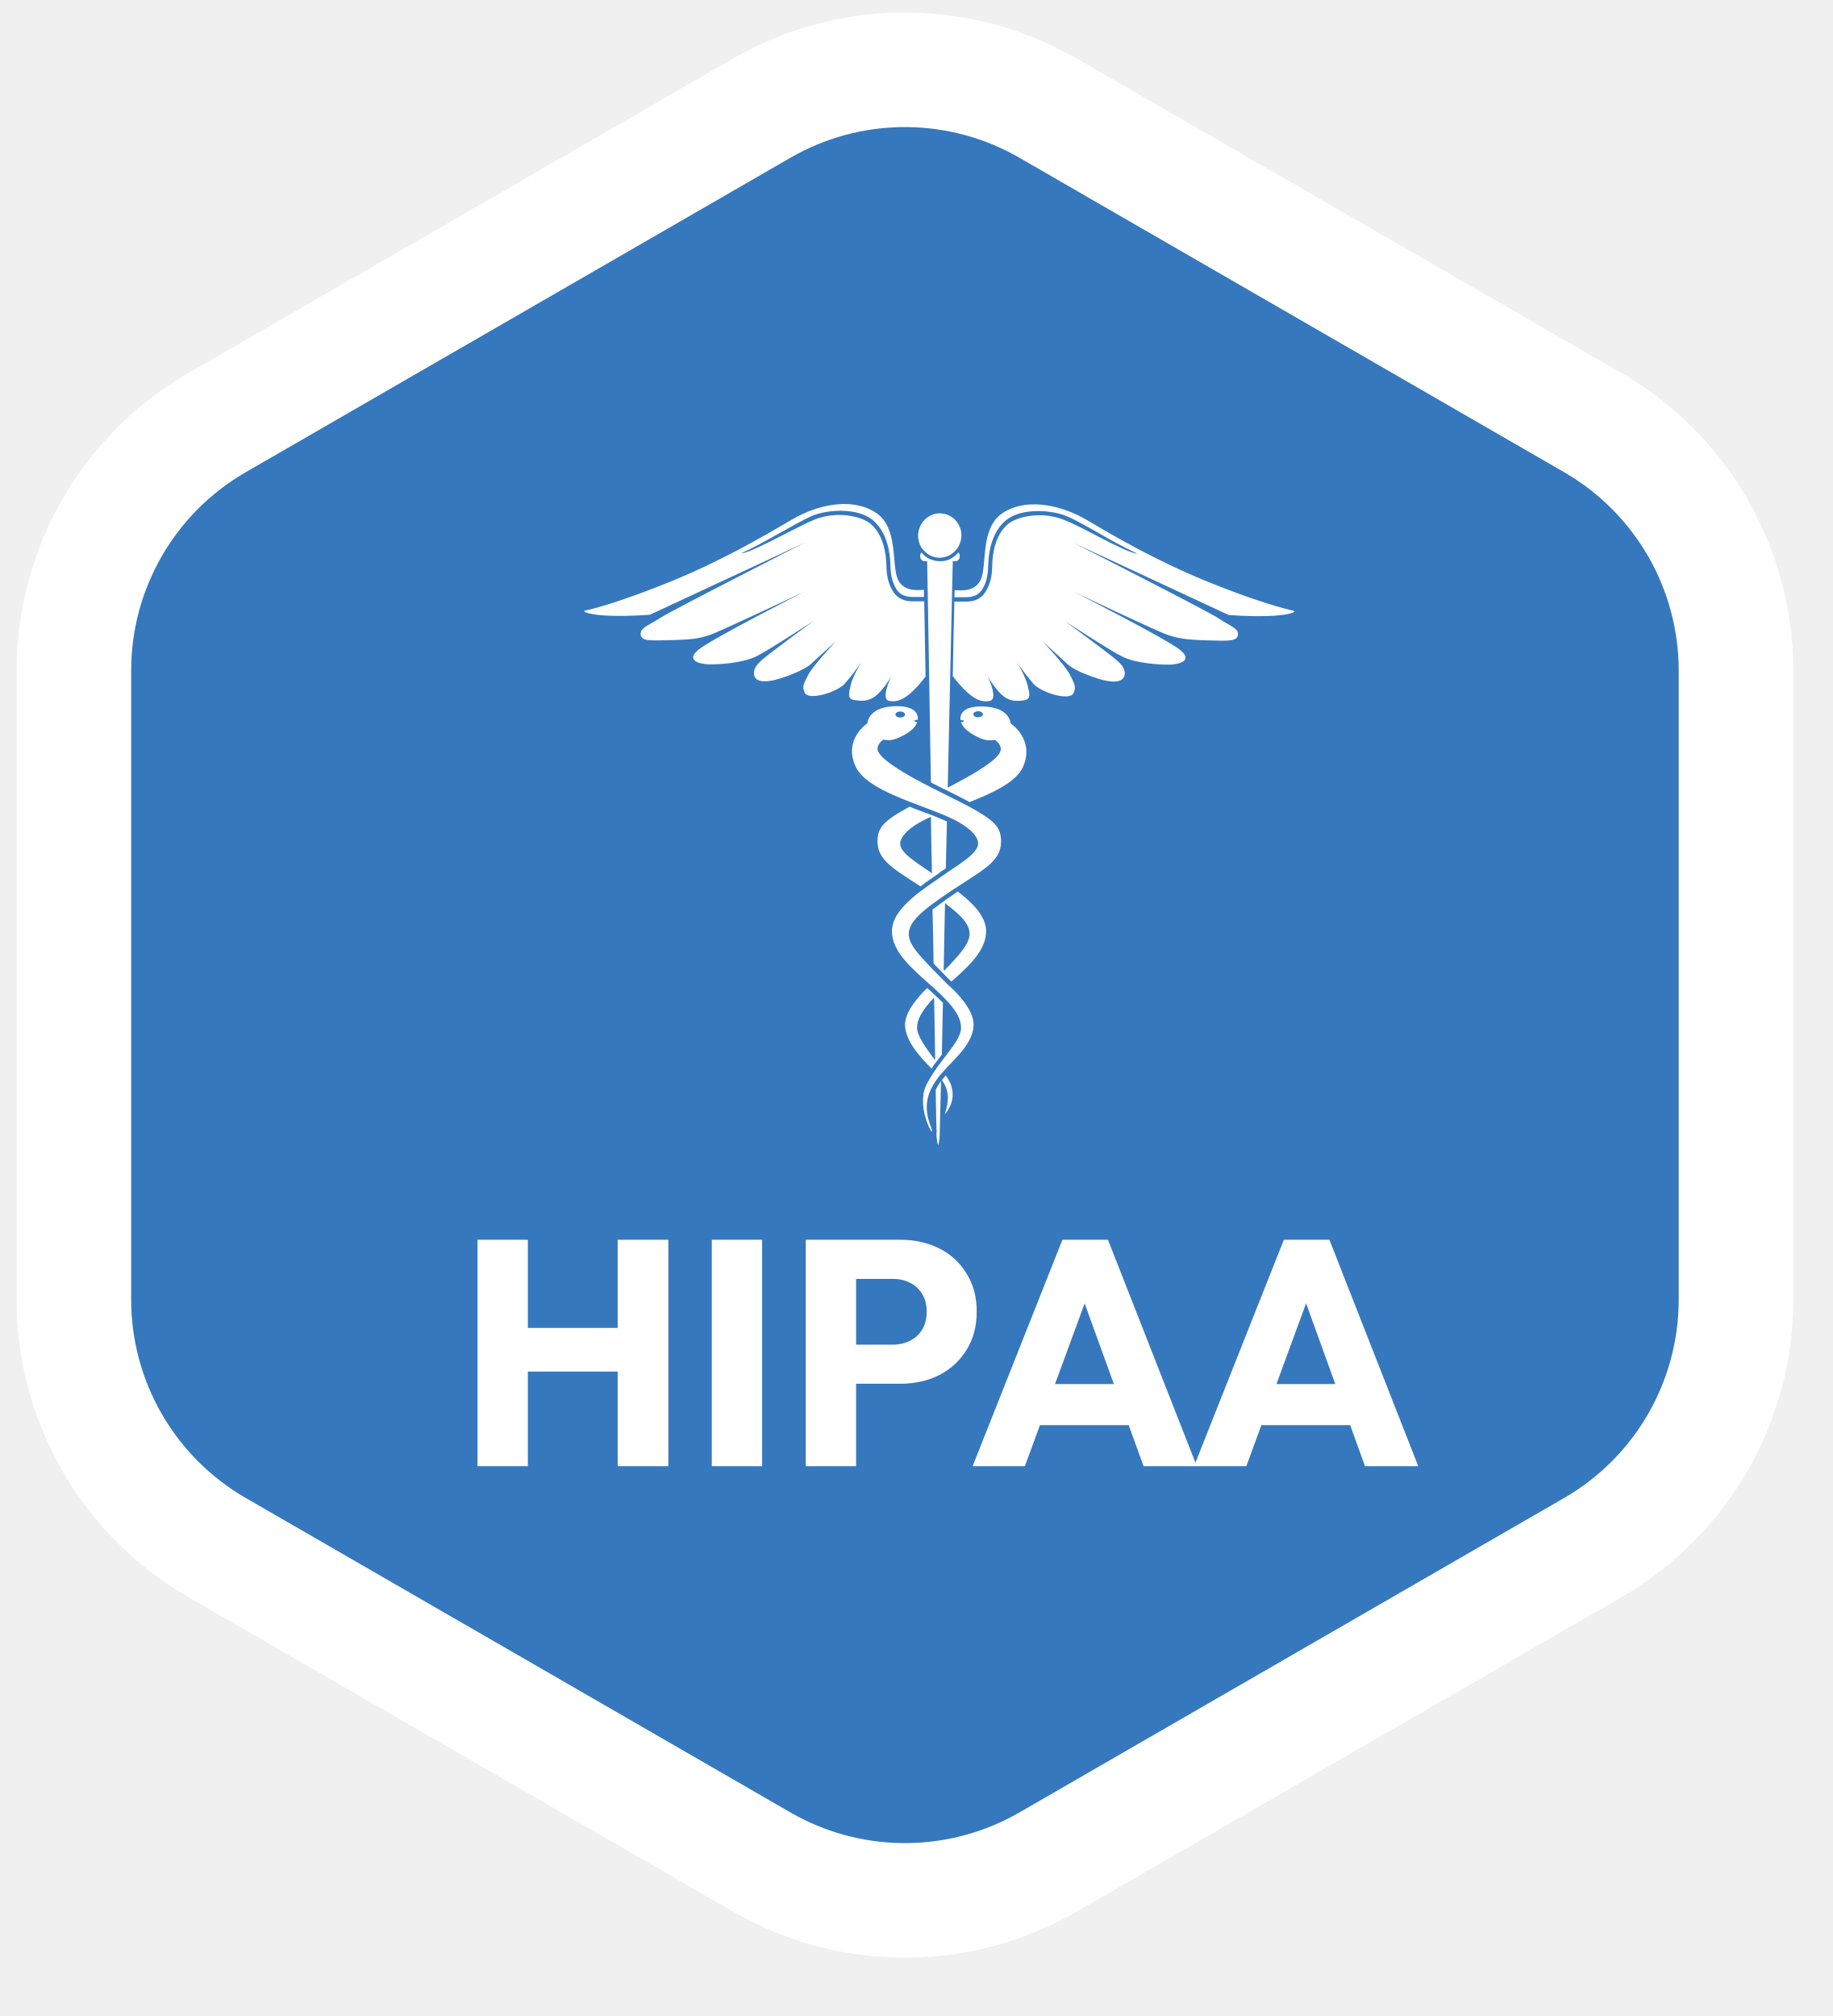
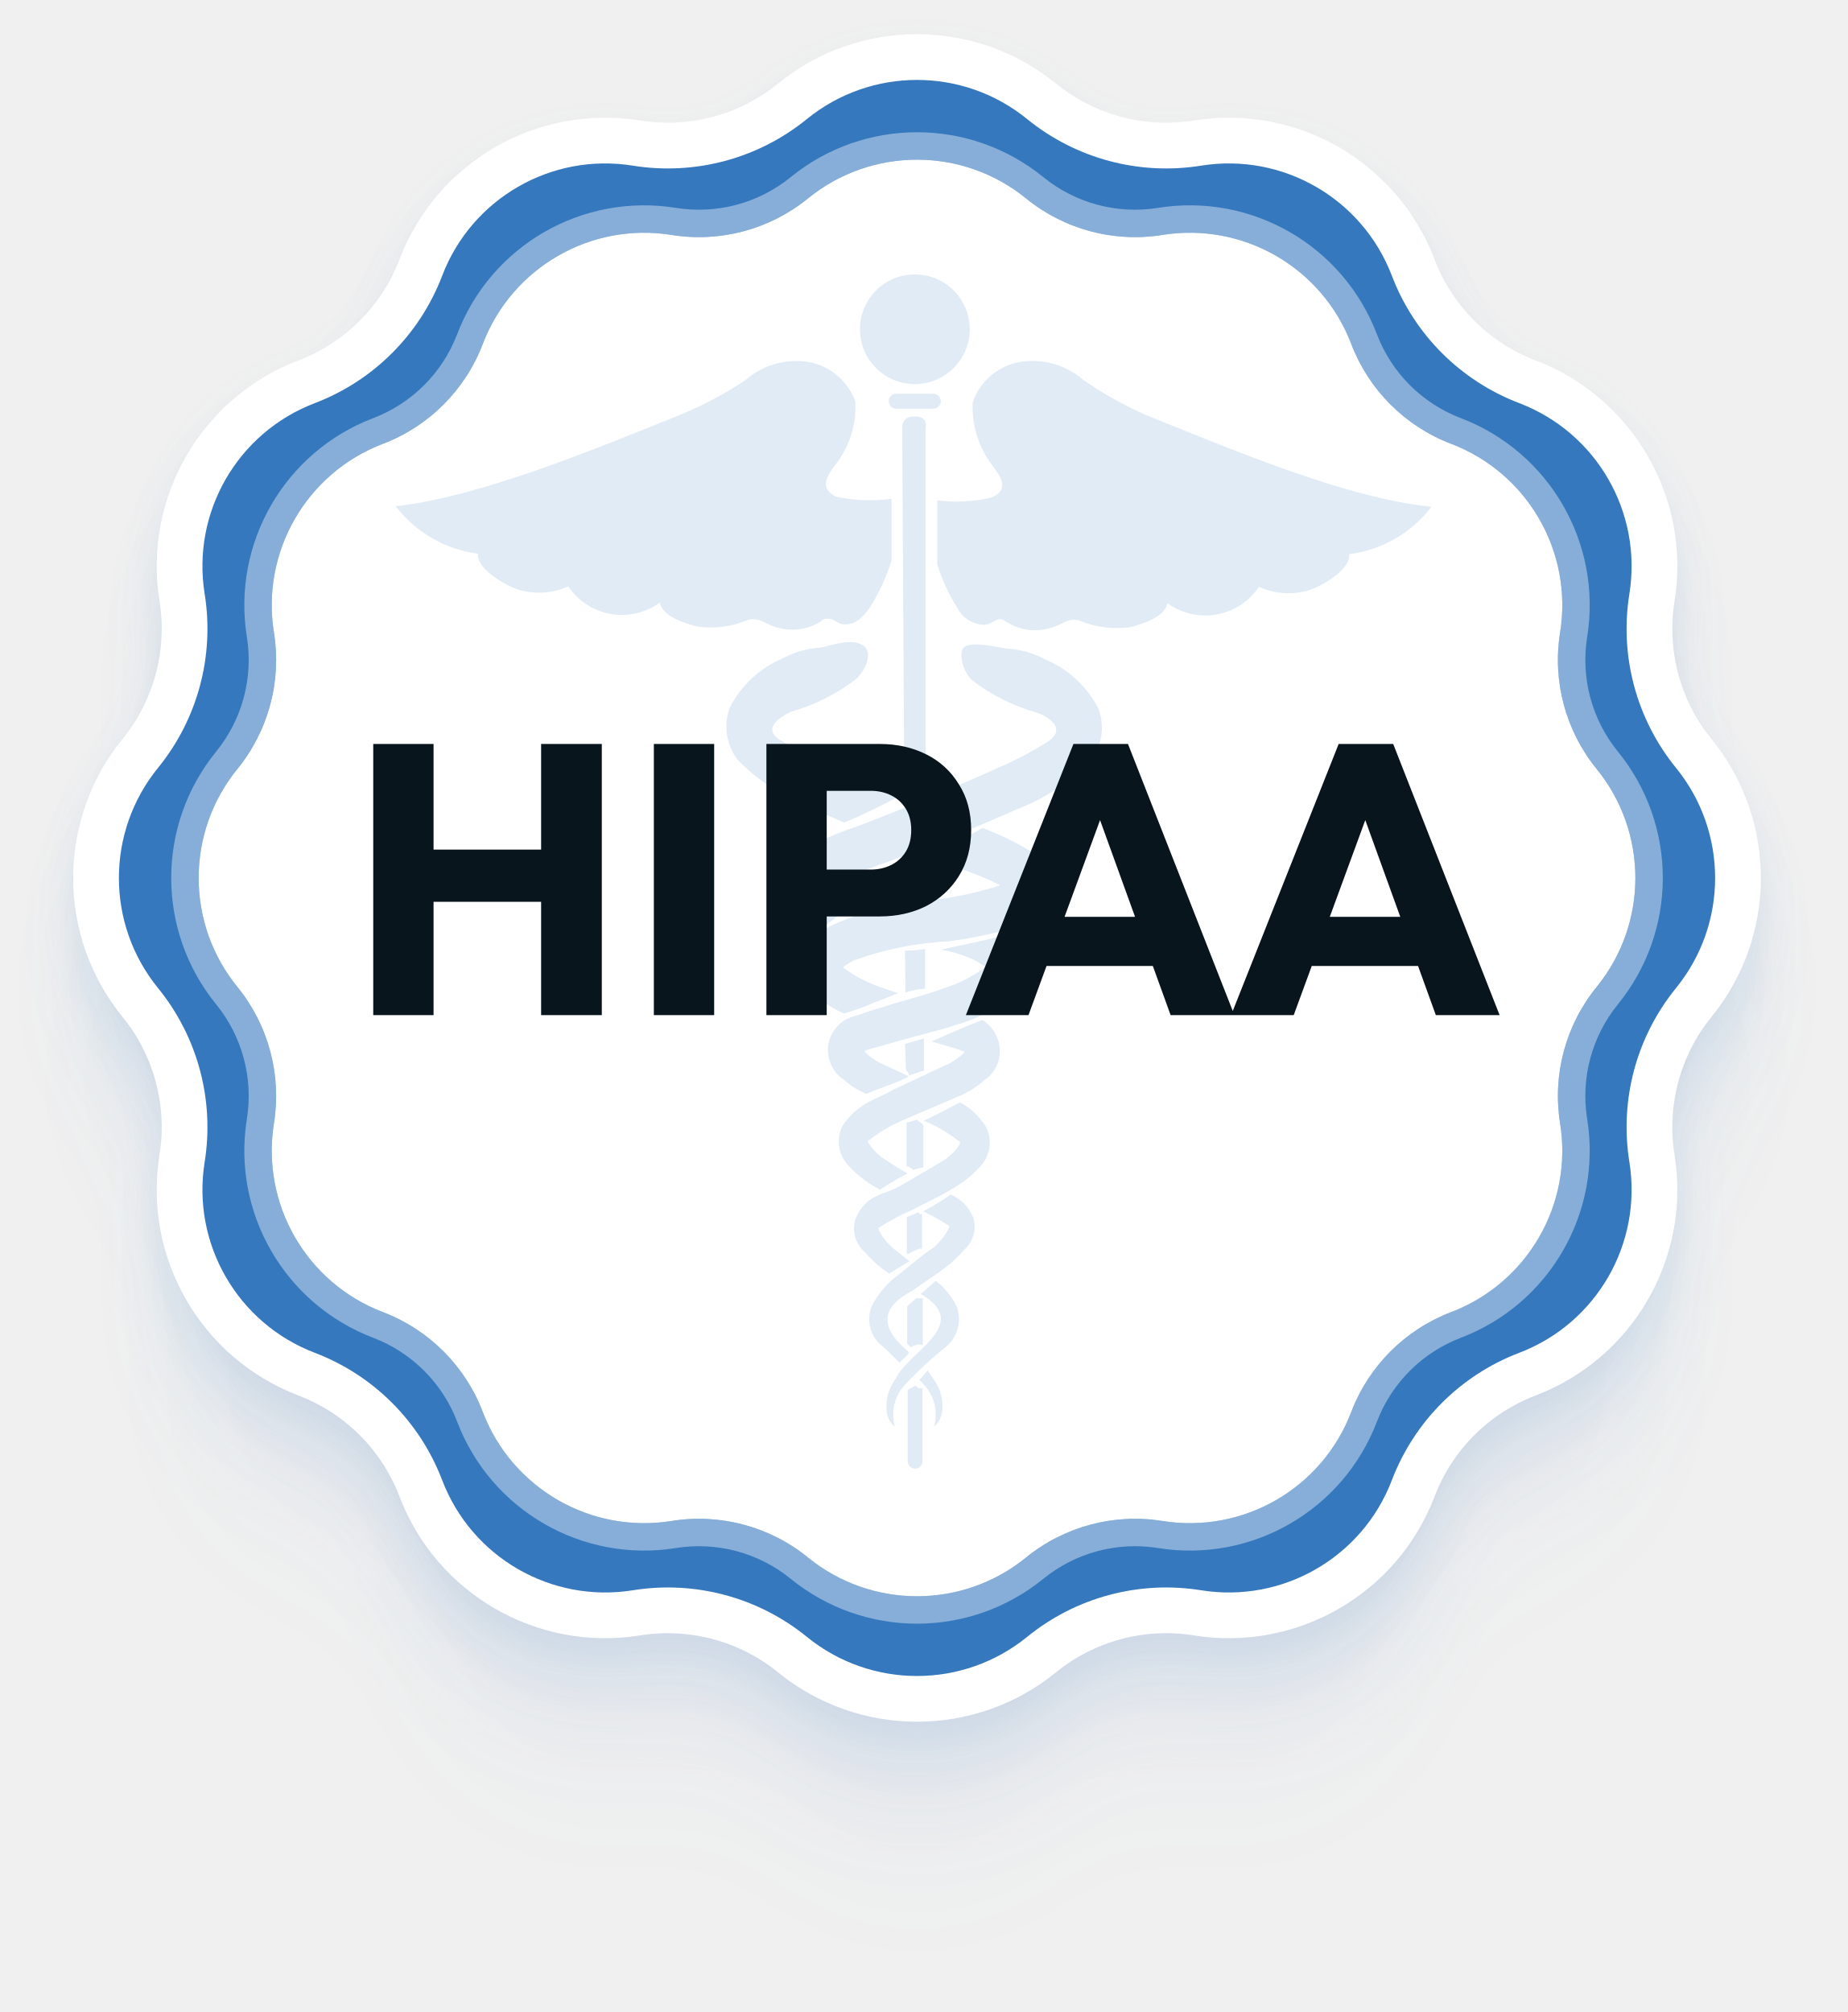
- <svg xmlns="http://www.w3.org/2000/svg" width="80" height="88" viewBox="0 0 80 88" fill="none">
-   <path d="M33.615 4.519C37.414 2.491 42.003 2.559 45.75 4.722L69.525 18.448C73.393 20.681 75.775 24.808 75.775 29.273V56.727C75.775 61.192 73.393 65.319 69.525 67.552L45.75 81.278C42.003 83.441 37.414 83.509 33.615 81.481L33.25 81.278L9.475 67.552C5.607 65.319 3.225 61.192 3.225 56.727V29.273C3.225 24.808 5.607 20.681 9.475 18.448L33.25 4.722L33.615 4.519Z" fill="#3578BE" stroke="white" stroke-width="5" />
-   <path d="M40.843 47.571C40.855 48.405 40.866 49.012 40.878 49.309C40.889 49.345 40.889 49.393 40.878 49.428V49.512C40.878 49.679 40.901 49.845 40.948 50C40.994 49.845 41.017 49.679 41.017 49.512C41.017 49.452 41.041 48.583 41.076 47.19C41.064 47.202 41.052 47.214 41.052 47.226C40.971 47.333 40.901 47.452 40.843 47.571ZM38.421 30.189C38.607 29.987 38.782 29.749 38.91 29.499C38.817 29.713 38.456 30.523 38.805 30.594C39.189 30.665 39.62 30.546 40.4 29.534C40.377 28.237 40.354 27.106 40.342 26.248H39.865C39.632 26.248 39.248 26.225 38.992 25.832C38.712 25.403 38.7 24.963 38.689 24.641C38.677 24.177 38.561 23.332 37.99 22.855C37.594 22.534 36.523 22.284 35.533 22.689C35.207 22.82 34.555 23.165 33.915 23.486C33.333 23.784 32.588 24.153 32.355 24.153C32.739 23.974 33.251 23.713 33.81 23.391C34.45 23.034 35.126 22.653 35.464 22.51C36.139 22.236 37.431 22.153 38.095 22.701C38.724 23.224 38.852 24.129 38.863 24.617C38.875 24.939 38.887 25.332 39.131 25.725C39.352 26.058 39.702 26.058 39.911 26.058H40.331V25.748C39.958 25.772 39.422 25.796 39.189 25.284C38.91 24.665 39.213 23.082 38.281 22.415C37.35 21.748 35.859 21.915 34.532 22.701C33.216 23.474 31.47 24.486 29.316 25.367C27.162 26.248 25.823 26.606 25.567 26.641C25.322 26.689 25.764 26.856 26.684 26.88C27.604 26.903 28.373 26.832 28.373 26.832L35.126 23.689C35.126 23.689 29.304 26.653 28.815 26.975C28.326 27.296 27.93 27.403 27.965 27.701C28 27.999 28.373 27.963 29.397 27.939C30.422 27.915 30.643 27.82 30.992 27.713C31.342 27.606 35.126 25.82 35.126 25.82C35.126 25.82 31.074 27.88 30.492 28.356C29.91 28.832 30.538 28.987 30.934 28.999C31.342 29.011 32.425 28.951 33.03 28.642C33.636 28.332 35.522 27.094 35.522 27.094C35.522 27.094 33.659 28.463 33.298 28.773C33.007 29.023 32.855 29.237 32.925 29.499C33.03 29.832 33.589 29.796 34.334 29.523C34.334 29.523 35.103 29.249 35.394 28.987C35.685 28.713 36.5 27.975 36.5 27.975C36.5 27.975 35.533 28.999 35.289 29.439C35.056 29.88 35.009 29.987 35.126 30.237C35.289 30.594 36.523 30.225 36.872 29.844C37.129 29.546 37.373 29.237 37.594 28.903C37.594 28.903 37.222 29.523 37.14 29.88C37.059 30.237 36.965 30.523 37.303 30.558C37.676 30.618 38.025 30.63 38.421 30.189ZM40.726 38.297C40.761 38.273 40.796 38.249 40.831 38.225C40.901 38.178 40.959 38.142 41.006 38.094C41.099 38.035 41.192 37.964 41.285 37.904C41.297 37.225 41.32 36.535 41.332 35.856C41.145 35.773 40.948 35.69 40.738 35.606C40.726 35.606 40.715 35.594 40.703 35.594C40.68 35.582 40.668 35.582 40.645 35.571C40.505 35.523 40.377 35.463 40.226 35.416C40.051 35.344 39.876 35.285 39.702 35.213C38.537 35.844 38.304 36.142 38.304 36.725C38.304 37.547 38.992 37.916 40.179 38.69C40.365 38.547 40.552 38.416 40.726 38.297ZM39.294 36.833C39.294 36.833 39.213 36.309 40.528 35.702C40.563 35.69 40.598 35.666 40.633 35.654C40.645 36.475 40.657 37.297 40.68 38.118C40.028 37.666 39.294 37.237 39.294 36.833ZM41.285 46.94C41.227 47.012 41.169 47.083 41.111 47.143C41.448 47.607 41.425 48.059 41.239 48.643C41.413 48.44 41.763 47.928 41.472 47.262C41.413 47.155 41.355 47.047 41.285 46.94ZM40.75 42.059C40.878 42.19 41.029 42.345 41.181 42.499C41.274 42.595 41.367 42.69 41.472 42.797C41.483 42.809 41.507 42.821 41.53 42.845C42.322 42.142 43.043 41.476 43.043 40.642C43.043 39.987 42.426 39.392 41.809 38.916C41.751 38.952 41.693 38.987 41.635 39.035C41.495 39.13 41.367 39.214 41.25 39.297C41.25 39.297 41.239 39.297 41.239 39.309C41.215 39.333 41.181 39.345 41.157 39.368C40.994 39.487 40.843 39.595 40.703 39.702C40.726 40.499 40.738 41.297 40.75 42.059ZM41.25 39.428C42.019 39.999 42.322 40.368 42.322 40.773C42.322 41.178 41.891 41.678 41.192 42.392C41.204 41.44 41.227 40.452 41.25 39.428ZM45.5 27.987C45.5 27.987 46.315 28.725 46.606 28.999C46.897 29.273 47.666 29.534 47.666 29.534C48.411 29.808 48.97 29.844 49.075 29.511C49.156 29.249 48.993 29.023 48.702 28.784C48.341 28.475 46.478 27.106 46.478 27.106C46.478 27.106 48.364 28.344 48.97 28.653C49.575 28.963 50.658 29.023 51.066 29.011C51.473 28.999 52.09 28.844 51.508 28.368C50.926 27.892 46.874 25.832 46.874 25.832C46.874 25.832 50.647 27.63 51.008 27.725C51.357 27.832 51.578 27.915 52.603 27.951C53.627 27.975 53.988 28.011 54.035 27.713C54.081 27.427 53.674 27.32 53.185 26.987C52.696 26.665 46.874 23.701 46.874 23.701L53.627 26.844C53.627 26.844 54.396 26.915 55.316 26.891C56.236 26.868 56.678 26.701 56.434 26.653C56.189 26.606 54.838 26.26 52.684 25.379C50.53 24.498 48.784 23.498 47.468 22.713C46.152 21.939 44.65 21.76 43.719 22.427C42.787 23.093 43.09 24.665 42.811 25.296C42.578 25.808 42.042 25.784 41.669 25.76C41.669 25.856 41.669 25.963 41.658 26.07H42.089C42.298 26.07 42.648 26.07 42.869 25.737C43.113 25.356 43.125 24.951 43.137 24.629C43.148 24.141 43.276 23.236 43.905 22.713C44.569 22.165 45.861 22.248 46.536 22.522C46.874 22.653 47.55 23.034 48.19 23.403C48.749 23.724 49.261 23.986 49.645 24.165C49.401 24.165 48.667 23.796 48.085 23.498C47.456 23.165 46.804 22.832 46.467 22.701C45.477 22.296 44.406 22.546 44.01 22.867C43.428 23.344 43.323 24.189 43.311 24.653C43.3 24.975 43.288 25.427 43.008 25.844C42.764 26.237 42.38 26.26 42.135 26.26H41.658C41.635 27.118 41.611 28.237 41.588 29.511C42.38 30.546 42.834 30.677 43.206 30.594C43.556 30.523 43.206 29.713 43.102 29.499C43.241 29.749 43.404 29.975 43.591 30.189C43.975 30.63 44.336 30.618 44.685 30.57C45.035 30.523 44.93 30.249 44.848 29.892C44.767 29.534 44.394 28.915 44.394 28.915C44.615 29.237 44.86 29.558 45.116 29.856C45.465 30.237 46.7 30.618 46.862 30.249C46.967 30.011 46.932 29.892 46.7 29.451C46.478 29.011 45.5 27.987 45.5 27.987ZM41.017 24.344C41.204 24.344 41.39 24.284 41.541 24.177C41.693 24.07 41.821 23.915 41.891 23.748C41.961 23.57 41.984 23.379 41.949 23.189C41.914 22.998 41.821 22.832 41.693 22.689C41.565 22.558 41.39 22.462 41.204 22.427C41.017 22.391 40.831 22.403 40.657 22.486C40.482 22.558 40.331 22.689 40.237 22.843C40.133 22.998 40.074 23.189 40.074 23.379C40.074 23.51 40.098 23.629 40.144 23.748C40.191 23.867 40.261 23.974 40.354 24.058C40.447 24.153 40.54 24.225 40.657 24.272C40.761 24.32 40.889 24.344 41.017 24.344ZM44.115 31.582C44.115 31.582 44.091 30.916 43.032 30.844C41.949 30.773 41.902 31.249 41.926 31.427C42.007 31.427 42.077 31.451 42.077 31.475C42.077 31.499 42.019 31.523 41.949 31.523C42.007 31.701 42.17 31.916 42.636 32.154C43.02 32.344 43.206 32.332 43.428 32.297C43.428 32.297 43.684 32.451 43.684 32.701C43.684 32.951 43.276 33.404 41.367 34.38C41.483 29.118 41.588 24.498 41.588 24.498H41.704C41.751 24.498 41.798 24.475 41.833 24.439C41.867 24.403 41.891 24.355 41.891 24.308V24.248C41.891 24.225 41.891 24.201 41.879 24.177C41.867 24.153 41.856 24.129 41.833 24.117C41.728 24.236 41.611 24.332 41.472 24.403C41.332 24.475 41.181 24.498 41.029 24.498C40.878 24.498 40.726 24.463 40.587 24.403C40.447 24.344 40.319 24.236 40.226 24.117C40.202 24.141 40.191 24.153 40.179 24.177C40.167 24.201 40.167 24.225 40.167 24.248V24.308C40.167 24.355 40.191 24.403 40.226 24.439C40.261 24.475 40.307 24.498 40.354 24.498H40.47C40.47 24.498 40.552 28.987 40.633 34.154C40.796 34.237 40.959 34.32 41.145 34.416C41.169 34.428 41.204 34.44 41.227 34.451C41.658 34.666 42.019 34.844 42.322 35.011C43.346 34.606 44.347 34.142 44.65 33.487C45.186 32.273 44.115 31.582 44.115 31.582ZM42.694 31.308C42.578 31.308 42.484 31.249 42.484 31.177C42.484 31.106 42.578 31.046 42.694 31.046C42.811 31.046 42.904 31.106 42.904 31.177C42.904 31.249 42.811 31.308 42.694 31.308ZM40.843 46.381C40.936 46.262 41.017 46.143 41.111 46.035C41.122 45.357 41.145 44.595 41.157 43.773C41.041 43.654 40.913 43.535 40.773 43.404C40.726 43.369 40.691 43.321 40.645 43.285C40.587 43.226 40.528 43.178 40.47 43.13C40.144 43.44 39.504 44.131 39.504 44.726C39.504 45.428 40.167 46.143 40.668 46.655C40.715 46.547 40.773 46.464 40.843 46.381ZM40.773 43.547C40.796 44.559 40.808 45.488 40.819 46.285C40.435 45.762 40.028 45.226 40.028 44.857C40.028 44.512 40.226 44.119 40.773 43.547ZM41.041 34.571C38.77 33.451 38.304 32.939 38.304 32.689C38.304 32.439 38.561 32.285 38.561 32.285C38.782 32.332 38.968 32.332 39.352 32.142C39.818 31.916 39.981 31.689 40.039 31.511C39.969 31.511 39.911 31.487 39.911 31.463C39.911 31.439 39.981 31.416 40.063 31.416V31.404C40.074 31.225 40.016 30.761 38.945 30.832C37.885 30.904 37.862 31.57 37.862 31.57C37.862 31.57 36.791 32.273 37.35 33.463C37.839 34.523 40.133 35.082 41.46 35.69C42.776 36.297 42.694 36.821 42.694 36.821C42.694 37.273 41.809 37.749 41.111 38.249C40.412 38.749 38.933 39.618 38.933 40.642C38.933 41.583 39.853 42.309 40.75 43.119C41.658 43.928 41.949 44.416 41.949 44.869C41.949 45.488 40.948 46.321 40.435 47.357C39.923 48.393 40.936 50 40.622 49.155C40.296 48.309 40.47 47.714 40.889 47.119C41.402 46.393 42.496 45.678 42.496 44.714C42.496 43.904 41.343 42.952 41.343 42.952C40.319 41.904 39.667 41.309 39.667 40.785C39.667 40.261 40.156 39.797 41.53 38.88C42.892 37.975 43.696 37.618 43.696 36.737C43.696 35.963 43.311 35.69 41.041 34.571ZM39.294 31.058C39.411 31.058 39.504 31.118 39.504 31.189C39.504 31.261 39.411 31.32 39.294 31.32C39.178 31.32 39.085 31.261 39.085 31.189C39.085 31.118 39.178 31.058 39.294 31.058Z" fill="white" />
-   <path d="M20.843 64V54.116H23.041V64H20.843ZM26.961 64V54.116H29.173V64H26.961ZM22.159 59.87V57.966H27.689V59.87H22.159ZM31.069 64V54.116H33.267V64H31.069ZM36.851 60.402V58.694H38.979C39.249 58.694 39.497 58.638 39.721 58.526C39.945 58.414 40.122 58.251 40.253 58.036C40.383 57.821 40.449 57.56 40.449 57.252C40.449 56.953 40.383 56.697 40.253 56.482C40.122 56.267 39.945 56.104 39.721 55.992C39.497 55.88 39.249 55.824 38.979 55.824H36.851V54.116H39.301C39.926 54.116 40.491 54.242 40.995 54.494C41.499 54.746 41.895 55.11 42.185 55.586C42.483 56.053 42.633 56.608 42.633 57.252C42.633 57.896 42.483 58.456 42.185 58.932C41.895 59.399 41.499 59.763 40.995 60.024C40.491 60.276 39.926 60.402 39.301 60.402H36.851ZM35.171 64V54.116H37.369V64H35.171ZM42.454 64L46.374 54.116H48.362L52.24 64H49.916L46.948 55.796H47.746L44.736 64H42.454ZM44.68 62.208V60.416H50.07V62.208H44.68ZM52.12 64L56.04 54.116H58.028L61.906 64H59.582L56.614 55.796H57.412L54.402 64H52.12ZM54.346 62.208V60.416H59.736V62.208H54.346Z" fill="white" />
+ <svg xmlns="http://www.w3.org/2000/svg" width="101" height="110" viewBox="0 0 101 110" fill="none">
+   <g filter="url(#filter0_dddd_17263_40354)">
+     <path d="M43.32 5.54C47.287 2.313 52.974 2.313 56.94 5.54C59.326 7.481 62.426 8.311 65.463 7.823C70.511 7.012 75.436 9.856 77.258 14.634C78.354 17.507 80.623 19.776 83.497 20.872C88.275 22.694 91.118 27.619 90.307 32.668C89.819 35.704 90.65 38.804 92.59 41.19C95.817 45.157 95.817 50.843 92.59 54.81C90.65 57.196 89.819 60.296 90.307 63.332C91.118 68.381 88.275 73.306 83.497 75.128C80.623 76.224 78.354 78.493 77.258 81.366C75.436 86.144 70.511 88.988 65.463 88.177C62.426 87.689 59.326 88.519 56.94 90.46C52.974 93.687 47.287 93.687 43.32 90.46C40.934 88.519 37.834 87.689 34.798 88.177C29.749 88.988 24.824 86.144 23.003 81.366C21.907 78.493 19.637 76.224 16.764 75.128C11.986 73.306 9.143 68.381 9.954 63.332C10.441 60.296 9.611 57.196 7.67 54.81C4.443 50.843 4.443 45.157 7.67 41.19C9.611 38.804 10.441 35.704 9.954 32.668C9.143 27.619 11.986 22.694 16.764 20.872C19.637 19.776 21.907 17.507 23.003 14.634C24.824 9.856 29.749 7.012 34.798 7.823C37.834 8.311 40.934 7.481 43.32 5.54Z" fill="#3578BE" />
+     <path d="M43.32 5.54C47.287 2.313 52.974 2.313 56.94 5.54C59.326 7.481 62.426 8.311 65.463 7.823C70.511 7.012 75.436 9.856 77.258 14.634C78.354 17.507 80.623 19.776 83.497 20.872C88.275 22.694 91.118 27.619 90.307 32.668C89.819 35.704 90.65 38.804 92.59 41.19C95.817 45.157 95.817 50.843 92.59 54.81C90.65 57.196 89.819 60.296 90.307 63.332C91.118 68.381 88.275 73.306 83.497 75.128C80.623 76.224 78.354 78.493 77.258 81.366C75.436 86.144 70.511 88.988 65.463 88.177C62.426 87.689 59.326 88.519 56.94 90.46C52.974 93.687 47.287 93.687 43.32 90.46C40.934 88.519 37.834 87.689 34.798 88.177C29.749 88.988 24.824 86.144 23.003 81.366C21.907 78.493 19.637 76.224 16.764 75.128C11.986 73.306 9.143 68.381 9.954 63.332C10.441 60.296 9.611 57.196 7.67 54.81C4.443 50.843 4.443 45.157 7.67 41.19C9.611 38.804 10.441 35.704 9.954 32.668C9.143 27.619 11.986 22.694 16.764 20.872C19.637 19.776 21.907 17.507 23.003 14.634C24.824 9.856 29.749 7.012 34.798 7.823C37.834 8.311 40.934 7.481 43.32 5.54Z" stroke="white" stroke-width="2.5" />
+   </g>
+   <path d="M44.171 10.847C47.642 8.024 52.618 8.024 56.089 10.847C58.176 12.546 60.889 13.272 63.546 12.845C67.964 12.136 72.273 14.624 73.867 18.804C74.826 21.319 76.812 23.305 79.326 24.263C83.507 25.857 85.995 30.167 85.285 34.584C84.858 37.241 85.585 39.954 87.283 42.041C90.106 45.512 90.106 50.488 87.283 53.959C85.585 56.046 84.858 58.759 85.285 61.416C85.995 65.833 83.507 70.143 79.326 71.737C76.812 72.695 74.826 74.681 73.867 77.196C72.273 81.376 67.964 83.864 63.546 83.154C60.889 82.728 58.176 83.454 56.089 85.153C52.618 87.976 47.642 87.976 44.171 85.153C42.084 83.454 39.371 82.728 36.715 83.154C32.297 83.864 27.988 81.376 26.393 77.196C25.435 74.681 23.449 72.695 20.935 71.737C16.754 70.143 14.266 65.833 14.976 61.416C15.403 58.759 14.676 56.046 12.978 53.959C10.154 50.488 10.154 45.512 12.978 42.041C14.676 39.954 15.403 37.241 14.976 34.584C14.266 30.167 16.754 25.857 20.935 24.263C23.449 23.305 25.435 21.319 26.393 18.804C27.988 14.624 32.297 12.136 36.715 12.845C39.371 13.272 42.084 12.546 44.171 10.847Z" fill="white" />
+   <path d="M43.698 10.266C47.444 7.218 52.816 7.218 56.563 10.266C58.484 11.829 60.981 12.498 63.427 12.105C68.196 11.339 72.847 14.024 74.568 18.537C75.45 20.852 77.279 22.68 79.593 23.562C84.106 25.283 86.791 29.935 86.025 34.703C85.632 37.149 86.302 39.646 87.865 41.567C90.912 45.314 90.912 50.686 87.865 54.433C86.302 56.354 85.632 58.851 86.025 61.297C86.791 66.065 84.106 70.717 79.593 72.438C77.279 73.32 75.45 75.148 74.568 77.463C72.847 81.975 68.196 84.661 63.427 83.894C60.981 83.502 58.484 84.171 56.563 85.734C52.816 88.782 47.444 88.782 43.698 85.734C41.776 84.171 39.279 83.502 36.833 83.894C32.065 84.661 27.413 81.975 25.693 77.463C24.81 75.148 22.982 73.32 20.667 72.438C16.155 70.717 13.47 66.065 14.236 61.297C14.629 58.851 13.959 56.354 12.396 54.433C9.348 50.686 9.348 45.314 12.396 41.567C13.959 39.646 14.629 37.149 14.236 34.703C13.47 29.935 16.155 25.283 20.667 23.562C22.982 22.68 24.81 20.852 25.693 18.537C27.413 14.024 32.065 11.339 36.833 12.105C39.279 12.498 41.776 11.829 43.698 10.266Z" stroke="white" stroke-opacity="0.4" stroke-width="1.5" />
+   <path d="M50.01 15C49.417 15 48.837 15.176 48.343 15.506C47.85 15.835 47.466 16.304 47.239 16.852C47.011 17.4 46.952 18.003 47.068 18.585C47.184 19.167 47.469 19.702 47.889 20.121C48.308 20.541 48.843 20.827 49.425 20.942C50.007 21.058 50.61 20.999 51.158 20.772C51.706 20.545 52.175 20.16 52.505 19.667C52.834 19.173 53.01 18.593 53.01 18C53.01 17.204 52.694 16.441 52.132 15.879C51.569 15.316 50.806 15 50.01 15Z" fill="#3578BE" fill-opacity="0.15" />
+   <path d="M51.016 21.525H48.991C48.883 21.525 48.78 21.568 48.704 21.644C48.628 21.72 48.586 21.823 48.586 21.93C48.586 22.039 48.628 22.144 48.703 22.222C48.779 22.3 48.882 22.346 48.991 22.35H51.016C51.126 22.346 51.23 22.301 51.308 22.223C51.386 22.145 51.432 22.04 51.436 21.93C51.432 21.821 51.386 21.718 51.307 21.643C51.229 21.567 51.124 21.525 51.016 21.525Z" fill="#3578BE" fill-opacity="0.15" />
+   <path d="M50.01 22.77C49.635 22.77 49.32 22.89 49.32 23.43L49.44 43.575L50.145 43.215C50.242 43.16 50.349 43.125 50.46 43.11H50.595V23.49C50.715 22.905 50.385 22.77 50.01 22.77Z" fill="#3578BE" fill-opacity="0.15" />
+   <path d="M49.5 54.27C49.841 54.142 50.201 54.071 50.565 54.06V51.886C50.203 51.945 49.837 51.975 49.47 51.975L49.5 54.27Z" fill="#3578BE" fill-opacity="0.15" />
+   <path d="M50.22 66.27L49.575 66.54V68.55H49.665C49.86 68.434 50.066 68.339 50.28 68.265H50.4V66.375H50.265L50.22 66.27Z" fill="#3578BE" fill-opacity="0.15" />
+   <path d="M49.59 71.415V73.456L49.711 73.576C49.711 73.576 49.711 73.576 49.8 73.65C49.992 73.528 50.223 73.485 50.446 73.531V70.981H50.086L49.59 71.415Z" fill="#3578BE" fill-opacity="0.15" />
+   <path d="M50.041 75.75L49.62 75.99V79.89C49.62 79.997 49.663 80.1 49.739 80.176C49.815 80.252 49.918 80.295 50.026 80.295C50.133 80.295 50.236 80.252 50.312 80.176C50.388 80.1 50.431 79.997 50.431 79.89V75.885C50.351 75.9 50.27 75.9 50.191 75.885L50.041 75.75Z" fill="#3578BE" fill-opacity="0.15" />
+   <path d="M50.445 61.44C50.328 61.384 50.221 61.308 50.13 61.215L49.56 61.38V63.75C49.698 63.784 49.823 63.857 49.92 63.96C50.101 63.899 50.287 63.854 50.475 63.825V61.485H50.385L50.445 61.44Z" fill="#3578BE" fill-opacity="0.15" />
+   <path d="M49.53 58.515C49.592 58.57 49.643 58.636 49.68 58.71V58.8L50.4 58.56H50.505V56.775L49.47 57.075L49.53 58.515Z" fill="#3578BE" fill-opacity="0.15" />
+   <path d="M49.455 47.28V49.215L50.37 48.96H50.565V47.025H50.175C49.94 47.124 49.7 47.209 49.455 47.28Z" fill="#3578BE" fill-opacity="0.15" />
+   <path d="M45.69 27.15C44.505 26.55 45.57 25.65 45.99 24.945C46.551 24.049 46.818 23 46.755 21.945C46.547 21.368 46.184 20.859 45.704 20.475C45.225 20.091 44.649 19.847 44.04 19.77C43.449 19.697 42.849 19.75 42.281 19.925C41.712 20.101 41.187 20.396 40.74 20.79C39.629 21.528 38.448 22.156 37.215 22.665C32.88 24.405 26.325 27.165 21.63 27.675C22.172 28.384 22.848 28.978 23.621 29.423C24.393 29.868 25.246 30.156 26.13 30.27C26.04 31.11 27.63 31.995 28.29 32.22C29.204 32.512 30.193 32.453 31.065 32.055C31.33 32.45 31.671 32.788 32.069 33.047C32.467 33.307 32.914 33.483 33.382 33.566C33.849 33.649 34.329 33.636 34.792 33.528C35.255 33.421 35.692 33.221 36.075 32.94C36.165 33.705 37.575 34.125 38.145 34.26C39.082 34.385 40.036 34.256 40.905 33.885C41.565 33.735 41.835 34.155 42.54 34.32C43.271 34.523 44.052 34.432 44.715 34.065C45.045 33.9 44.91 33.81 45.27 33.825C45.63 33.84 45.795 34.095 46.035 34.125C46.725 34.23 47.19 33.72 47.535 33.24C48.047 32.431 48.45 31.559 48.735 30.645V27.27C47.721 27.409 46.69 27.368 45.69 27.15Z" fill="#3578BE" fill-opacity="0.15" />
+   <path d="M59.206 20.76C58.754 20.371 58.225 20.081 57.654 19.91C57.083 19.74 56.482 19.692 55.891 19.77C55.276 19.851 54.697 20.101 54.217 20.494C53.737 20.886 53.377 21.404 53.176 21.99C53.12 23.044 53.387 24.091 53.941 24.99C54.376 25.755 55.441 26.595 54.241 27.195C53.258 27.427 52.242 27.483 51.241 27.36V30.87C51.507 31.714 51.88 32.521 52.351 33.27C52.495 33.541 52.711 33.768 52.976 33.924C53.24 34.08 53.543 34.16 53.851 34.155C54.106 34.155 54.421 33.87 54.631 33.855C54.841 33.84 54.856 33.93 55.186 34.095C55.849 34.463 56.63 34.555 57.361 34.35C58.066 34.185 58.336 33.765 58.981 33.915C59.855 34.287 60.814 34.416 61.756 34.29C62.356 34.155 63.721 33.735 63.811 32.97C64.194 33.25 64.631 33.45 65.094 33.558C65.556 33.666 66.036 33.678 66.504 33.596C66.972 33.513 67.419 33.337 67.817 33.077C68.215 32.817 68.556 32.48 68.821 32.085C69.698 32.484 70.692 32.543 71.611 32.25C72.271 32.025 73.846 31.14 73.756 30.3C74.64 30.186 75.493 29.898 76.265 29.453C77.038 29.007 77.714 28.413 78.256 27.705C73.561 27.255 67.006 24.435 62.656 22.695C61.446 22.163 60.29 21.515 59.206 20.76Z" fill="#3578BE" fill-opacity="0.15" />
+   <path d="M42.57 40.41C41.64 39.765 42.795 39.12 43.245 38.91C44.541 38.547 45.753 37.935 46.815 37.11C47.205 36.765 47.805 35.73 47.19 35.295C46.575 34.86 45.42 35.295 44.91 35.4C44.176 35.437 43.458 35.637 42.81 35.985C41.554 36.51 40.524 37.46 39.9 38.67C39.723 39.145 39.668 39.656 39.742 40.157C39.815 40.658 40.014 41.132 40.32 41.535C41.454 42.695 42.826 43.595 44.34 44.175C44.715 44.34 45.33 44.625 46.155 44.97C47.22 44.524 48.261 44.023 49.275 43.47C47.385 42.69 46.035 42.075 45.405 41.79C44.422 41.414 43.473 40.952 42.57 40.41Z" fill="#3578BE" fill-opacity="0.15" />
+   <path d="M50.715 74.925C50.535 75.12 50.46 75.24 50.265 75.435L50.505 75.705C50.789 76.004 50.989 76.371 51.087 76.771C51.184 77.171 51.175 77.59 51.06 77.985C51.06 77.985 51.315 77.85 51.465 77.37C51.539 77.022 51.535 76.661 51.455 76.314C51.375 75.967 51.219 75.641 51 75.36L50.715 74.925Z" fill="#3578BE" fill-opacity="0.15" />
+   <path d="M51.975 65.31C51.493 65.644 50.992 65.95 50.475 66.225C50.959 66.463 51.43 66.729 51.885 67.02C52.005 67.02 51.465 67.92 50.925 68.28C50.385 68.64 49.725 69.21 49.14 69.675C48.503 70.133 47.988 70.741 47.64 71.445C47.492 71.834 47.476 72.261 47.596 72.66C47.715 73.058 47.962 73.406 48.3 73.65C48.555 73.86 48.975 74.325 49.2 74.52C49.2 74.4 49.59 74.175 49.695 73.935C48.48 72.915 47.73 71.685 49.86 70.575C50.43 70.155 51.075 69.765 51.735 69.255C52.092 68.981 52.419 68.669 52.71 68.325C52.953 68.111 53.129 67.832 53.216 67.521C53.304 67.209 53.3 66.879 53.205 66.57C53.094 66.289 52.928 66.033 52.717 65.817C52.505 65.6 52.253 65.428 51.975 65.31Z" fill="#3578BE" fill-opacity="0.15" />
+   <path d="M53.715 55.77C53.625 55.77 51.735 56.565 50.925 56.94L52.095 57.285C52.311 57.341 52.522 57.416 52.725 57.51C52.683 57.581 52.627 57.642 52.56 57.69C52.258 57.953 51.913 58.161 51.54 58.305L48.855 59.565C47.94 60.12 47.055 60.18 46.095 61.485C45.895 61.842 45.815 62.255 45.87 62.66C45.924 63.066 46.108 63.443 46.395 63.735C46.766 64.141 47.189 64.494 47.655 64.785L48.105 65.04C48.59 64.721 49.09 64.425 49.605 64.155C49.215 63.93 48.84 63.705 48.495 63.465C47.76 63.03 47.265 62.28 47.505 62.34C48.133 61.846 48.83 61.446 49.575 61.155C50.445 60.765 51.36 60.39 52.29 59.985C52.84 59.772 53.348 59.462 53.79 59.07C54.183 58.817 54.469 58.427 54.593 57.976C54.718 57.526 54.672 57.045 54.465 56.625C54.305 56.272 54.044 55.974 53.715 55.77Z" fill="#3578BE" fill-opacity="0.15" />
+   <path d="M55.29 45.96C54.779 45.7 54.253 45.469 53.715 45.27C52.675 45.851 51.592 46.353 50.475 46.77L52.245 47.415C52.913 47.63 53.569 47.881 54.21 48.165L54.675 48.39C54.446 48.481 54.21 48.556 53.97 48.615C53.153 48.845 52.321 49.021 51.48 49.14C49.474 49.245 47.503 49.707 45.66 50.505C45.012 50.779 44.459 51.238 44.07 51.825C43.932 52.066 43.845 52.334 43.817 52.61C43.788 52.887 43.819 53.166 43.905 53.43C44.063 53.83 44.309 54.189 44.625 54.48C45.081 54.856 45.586 55.169 46.125 55.41C46.696 55.255 47.252 55.055 47.79 54.81L48.15 54.675L49.095 54.3L48.345 54.045C47.531 53.79 46.765 53.4 46.08 52.89C46.271 52.739 46.477 52.608 46.695 52.5C48.359 51.898 50.103 51.55 51.87 51.465C52.8 51.342 53.721 51.167 54.63 50.94C55.099 50.818 55.559 50.667 56.01 50.49C56.41 50.373 56.773 50.154 57.062 49.854C57.351 49.554 57.557 49.184 57.66 48.78C58.095 47.295 55.68 46.155 55.29 45.96Z" fill="#3578BE" fill-opacity="0.15" />
+   <path d="M51.15 70.02C50.895 70.245 50.475 70.65 50.325 70.74C53.205 72.39 49.65 73.89 48.975 75.36C48.758 75.643 48.605 75.968 48.524 76.315C48.444 76.662 48.439 77.022 48.51 77.37C48.675 77.85 48.9 78 48.915 77.985C48.804 77.59 48.797 77.172 48.895 76.773C48.992 76.374 49.19 76.006 49.47 75.705C50.15 74.978 50.882 74.302 51.66 73.68C51.984 73.426 52.222 73.077 52.34 72.683C52.458 72.288 52.451 71.866 52.32 71.475C52.053 70.903 51.652 70.403 51.15 70.02Z" fill="#3578BE" fill-opacity="0.15" />
+   <path d="M52.485 60.27C52.485 60.27 51.105 60.99 50.49 61.275C51.188 61.55 51.841 61.929 52.425 62.4C52.665 62.4 52.185 63.09 51.45 63.525C50.715 63.96 49.95 64.41 49.17 64.86C48.39 65.31 47.31 65.265 46.755 66.675C46.664 66.985 46.662 67.314 46.749 67.624C46.837 67.935 47.01 68.214 47.25 68.43C47.544 68.771 47.871 69.082 48.225 69.36L48.6 69.63L49.71 68.955L49.005 68.385C48.465 68.025 47.925 67.2 48.045 67.125C48.61 66.752 49.207 66.431 49.83 66.165C50.625 65.745 51.45 65.385 52.305 64.845C52.771 64.554 53.194 64.201 53.565 63.795C53.852 63.503 54.036 63.126 54.09 62.72C54.145 62.315 54.066 61.902 53.865 61.545C53.519 61.011 53.045 60.573 52.485 60.27Z" fill="#3578BE" fill-opacity="0.15" />
+   <path d="M55.125 51.06C54.495 51.285 52.005 51.795 51.435 51.915C52.067 52.026 52.682 52.218 53.265 52.485C53.477 52.596 53.678 52.726 53.865 52.875C53.18 53.385 52.414 53.775 51.6 54.03C50.73 54.36 49.755 54.6 48.765 54.9L47.265 55.365C46.83 55.59 46.02 55.515 45.45 56.58C45.249 57.001 45.207 57.479 45.331 57.929C45.455 58.378 45.737 58.767 46.125 59.025C46.49 59.35 46.905 59.614 47.355 59.805C48.06 59.505 48.855 59.25 49.5 58.95L49.68 58.845L48.435 58.26C48.062 58.116 47.717 57.908 47.415 57.645C47.352 57.593 47.296 57.532 47.25 57.465C47.449 57.382 47.654 57.317 47.865 57.27L49.29 56.865C50.235 56.595 51.225 56.37 52.29 56.025C53.374 55.716 54.392 55.207 55.29 54.525C55.611 54.238 55.858 53.878 56.01 53.475C56.1 53.212 56.133 52.931 56.104 52.654C56.076 52.377 55.987 52.11 55.845 51.87C55.656 51.559 55.412 51.284 55.125 51.06Z" fill="#3578BE" fill-opacity="0.15" />
+   <path d="M57.12 36.045C56.473 35.695 55.755 35.495 55.02 35.461C54.51 35.386 53.19 35.056 52.74 35.355C52.29 35.656 52.74 36.855 53.115 37.17C54.187 37.999 55.41 38.61 56.715 38.971C57.165 39.12 58.32 39.766 57.39 40.471C56.497 41.054 55.554 41.556 54.57 41.971C53.895 42.285 52.425 42.931 50.355 43.8C49.32 44.221 48.135 44.7 46.845 45.181C46.105 45.431 45.379 45.722 44.67 46.05C44.28 46.245 41.865 47.386 42.315 48.855C42.421 49.258 42.628 49.627 42.917 49.926C43.206 50.225 43.567 50.446 43.965 50.566C44.265 50.685 44.55 50.776 44.85 50.865L45.015 50.7C45.821 50.006 46.733 49.444 47.715 49.035C47.1 48.916 46.5 48.795 45.945 48.63C45.706 48.571 45.47 48.496 45.24 48.406L45.705 48.181C46.365 47.88 46.935 47.685 47.67 47.431C49.035 46.95 50.25 46.471 51.3 46.05C53.415 45.211 54.9 44.55 55.605 44.236C57.122 43.659 58.494 42.758 59.625 41.596C59.931 41.192 60.13 40.718 60.204 40.217C60.277 39.716 60.223 39.205 60.045 38.73C59.418 37.518 58.382 36.567 57.12 36.045Z" fill="#3578BE" fill-opacity="0.15" />
+   <path d="M20.404 55.5V40.674H23.701V55.5H20.404ZM29.581 55.5V40.674H32.899V55.5H29.581ZM22.378 49.305V46.449H30.673V49.305H22.378ZM35.744 55.5V40.674H39.041V55.5H35.744ZM44.417 50.103V47.541H47.609C48.015 47.541 48.386 47.457 48.722 47.289C49.058 47.121 49.324 46.876 49.52 46.554C49.716 46.232 49.814 45.84 49.814 45.378C49.814 44.93 49.716 44.545 49.52 44.223C49.324 43.901 49.058 43.656 48.722 43.488C48.386 43.32 48.015 43.236 47.609 43.236H44.417V40.674H48.092C49.03 40.674 49.877 40.863 50.633 41.241C51.389 41.619 51.984 42.165 52.418 42.879C52.866 43.579 53.09 44.412 53.09 45.378C53.09 46.344 52.866 47.184 52.418 47.898C51.984 48.598 51.389 49.144 50.633 49.536C49.877 49.914 49.03 50.103 48.092 50.103H44.417ZM41.897 55.5V40.674H45.194V55.5H41.897ZM52.801 55.5L58.681 40.674H61.663L67.48 55.5H63.994L59.542 43.194H60.739L56.224 55.5H52.801ZM56.14 52.812V50.124H64.225V52.812H56.14ZM67.3 55.5L73.18 40.674H76.162L81.979 55.5H78.493L74.041 43.194H75.238L70.723 55.5H67.3ZM70.639 52.812V50.124H78.724V52.812H70.639Z" fill="#09151D" />
+   <defs>
+     <filter id="filter0_dddd_17263_40354" x="0" y="0.87" width="100.26" height="108.26" filterUnits="userSpaceOnUse" color-interpolation-filters="sRGB">
+       <feFlood flood-opacity="0" result="BackgroundImageFix" />
+       <feColorMatrix in="SourceAlpha" type="matrix" values="0 0 0 0 0 0 0 0 0 0 0 0 0 0 0 0 0 0 127 0" result="hardAlpha" />
+       <feOffset dy="1" />
+       <feGaussianBlur stdDeviation="1" />
+       <feColorMatrix type="matrix" values="0 0 0 0 0.208 0 0 0 0 0.471 0 0 0 0 0.745 0 0 0 0.08 0" />
+       <feBlend mode="normal" in2="BackgroundImageFix" result="effect1_dropShadow_17263_40354" />
+       <feColorMatrix in="SourceAlpha" type="matrix" values="0 0 0 0 0 0 0 0 0 0 0 0 0 0 0 0 0 0 127 0" result="hardAlpha" />
+       <feOffset dy="3" />
+       <feGaussianBlur stdDeviation="1.5" />
+       <feColorMatrix type="matrix" values="0 0 0 0 0.208 0 0 0 0 0.471 0 0 0 0 0.745 0 0 0 0.07 0" />
+       <feBlend mode="normal" in2="effect1_dropShadow_17263_40354" result="effect2_dropShadow_17263_40354" />
+       <feColorMatrix in="SourceAlpha" type="matrix" values="0 0 0 0 0 0 0 0 0 0 0 0 0 0 0 0 0 0 127 0" result="hardAlpha" />
+       <feOffset dy="6" />
+       <feGaussianBlur stdDeviation="2" />
+       <feColorMatrix type="matrix" values="0 0 0 0 0.208 0 0 0 0 0.471 0 0 0 0 0.745 0 0 0 0.04 0" />
+       <feBlend mode="normal" in2="effect2_dropShadow_17263_40354" result="effect3_dropShadow_17263_40354" />
+       <feColorMatrix in="SourceAlpha" type="matrix" values="0 0 0 0 0 0 0 0 0 0 0 0 0 0 0 0 0 0 127 0" result="hardAlpha" />
+       <feOffset dy="11" />
+       <feGaussianBlur stdDeviation="2" />
+       <feColorMatrix type="matrix" values="0 0 0 0 0.208 0 0 0 0 0.471 0 0 0 0 0.745 0 0 0 0.01 0" />
+       <feBlend mode="normal" in2="effect3_dropShadow_17263_40354" result="effect4_dropShadow_17263_40354" />
+       <feBlend mode="normal" in="SourceGraphic" in2="effect4_dropShadow_17263_40354" result="shape" />
+     </filter>
+   </defs>
</svg>
